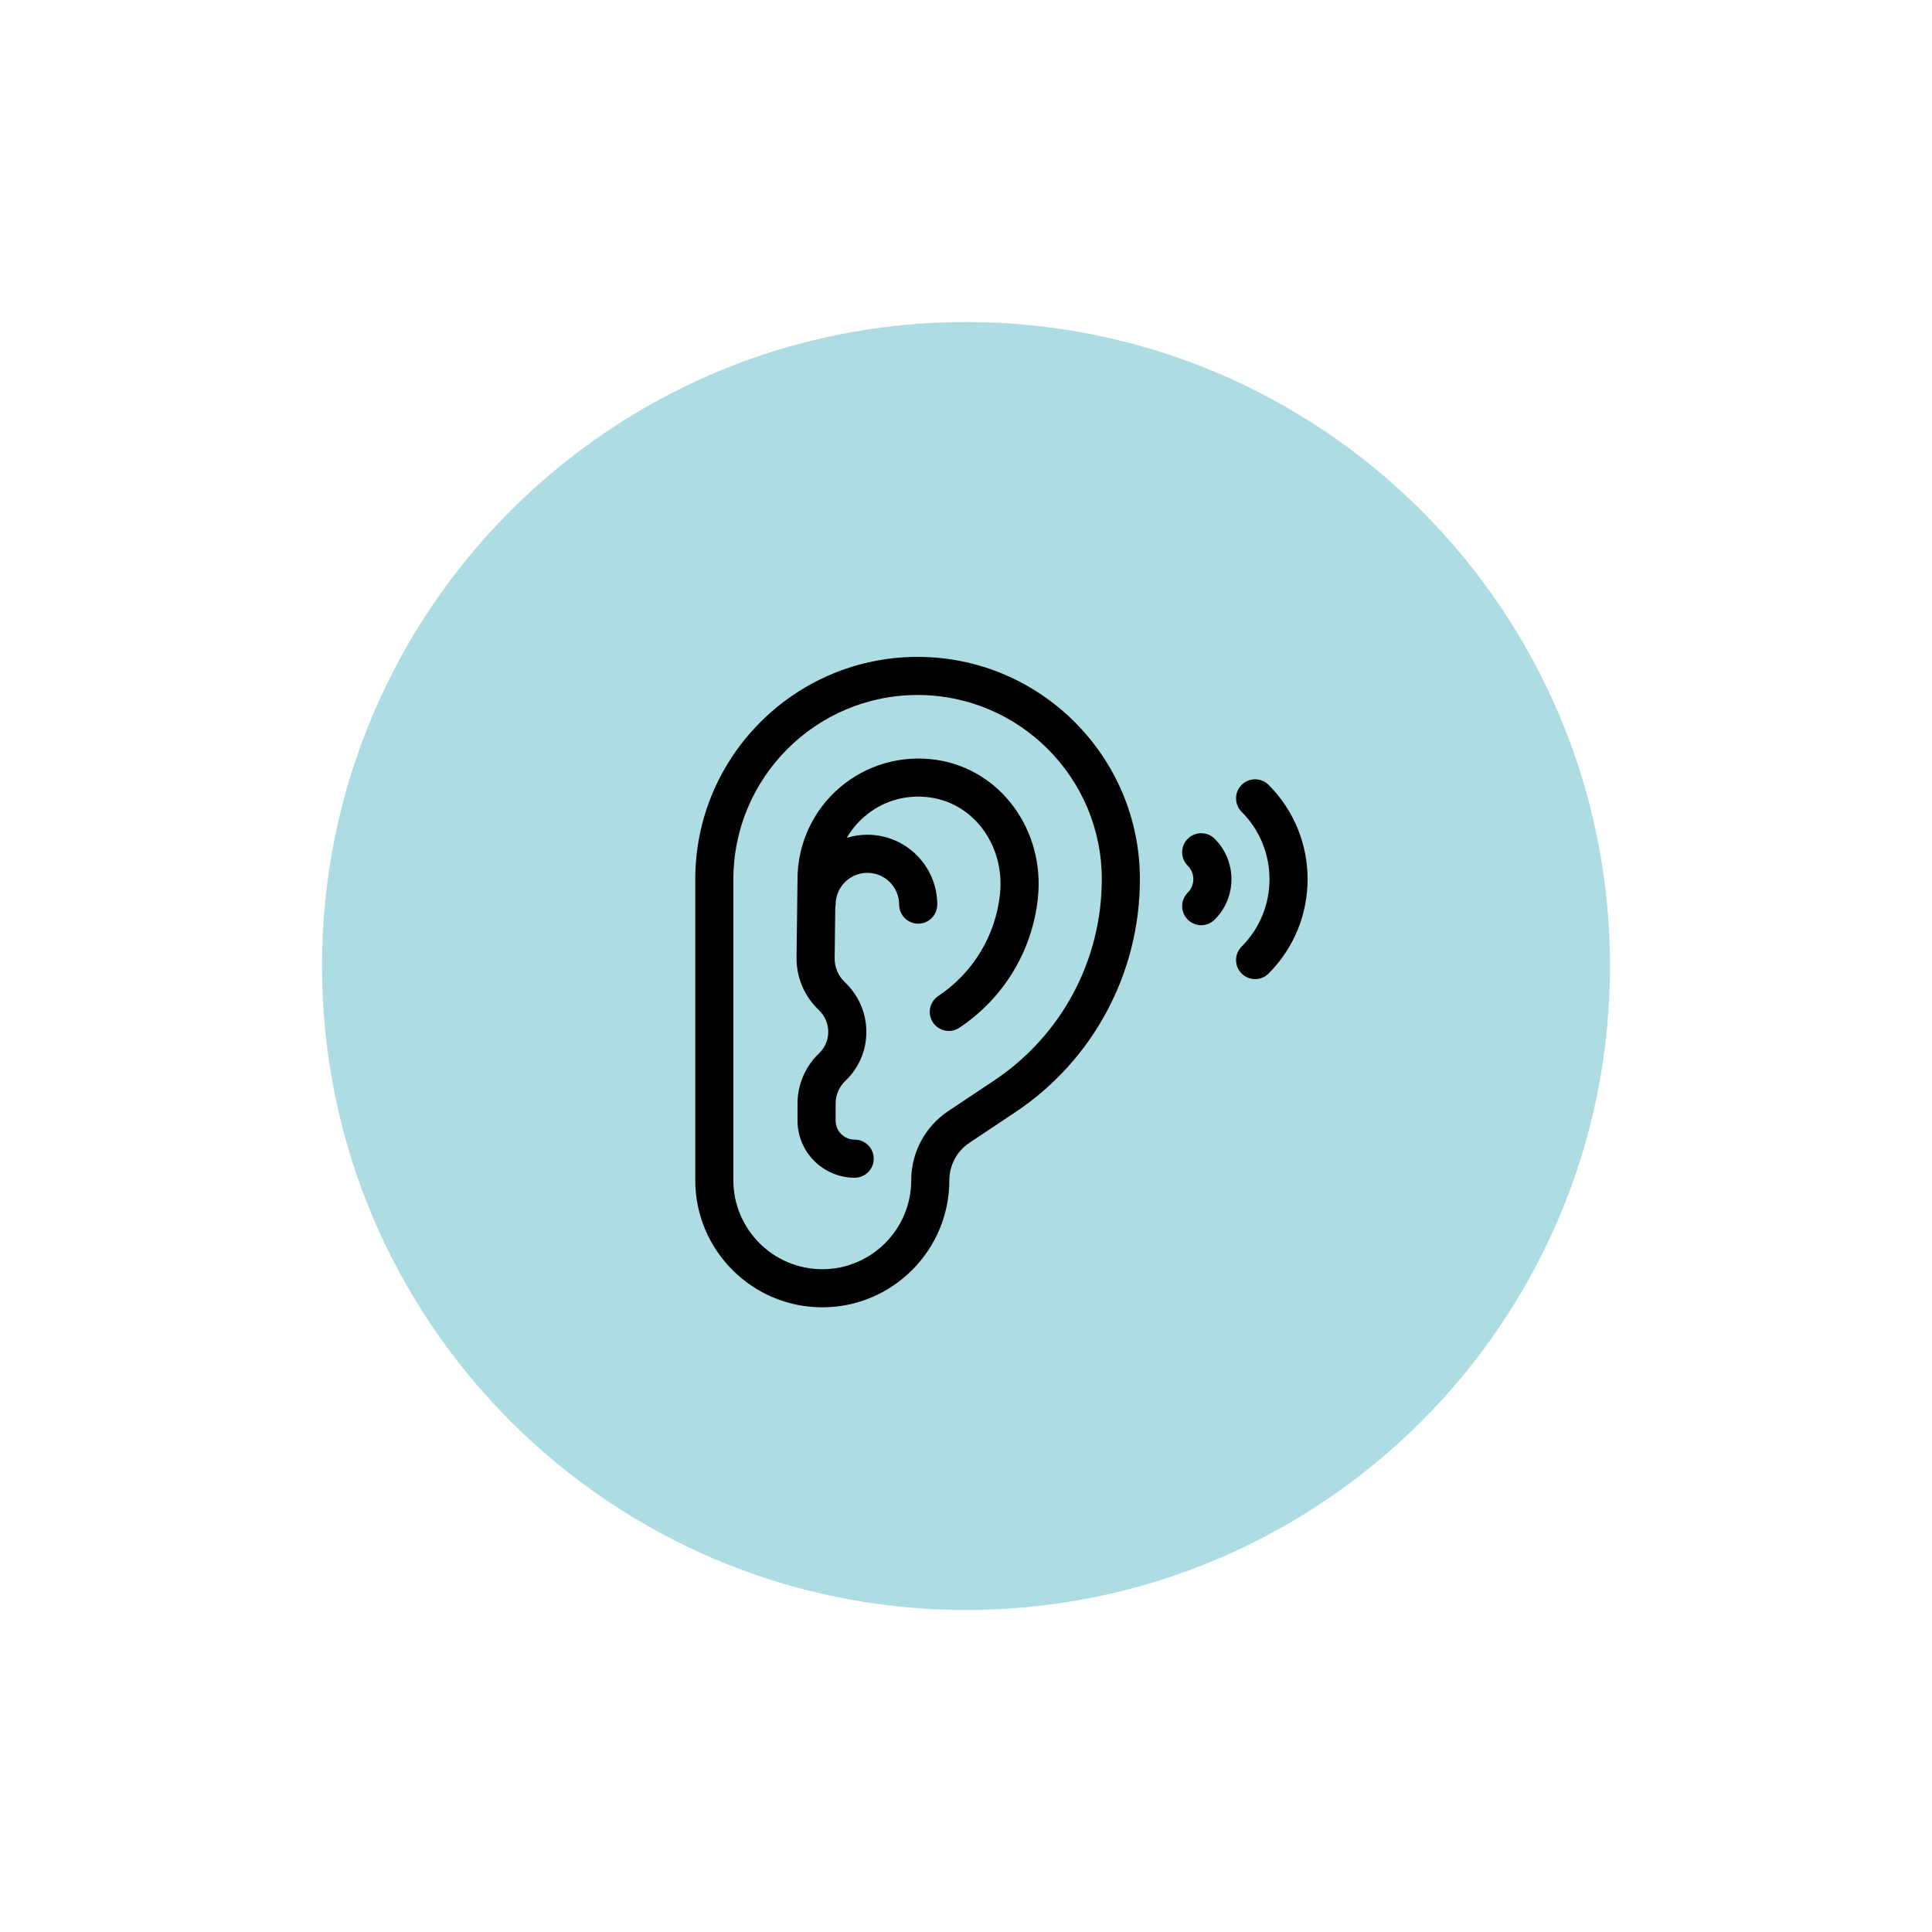
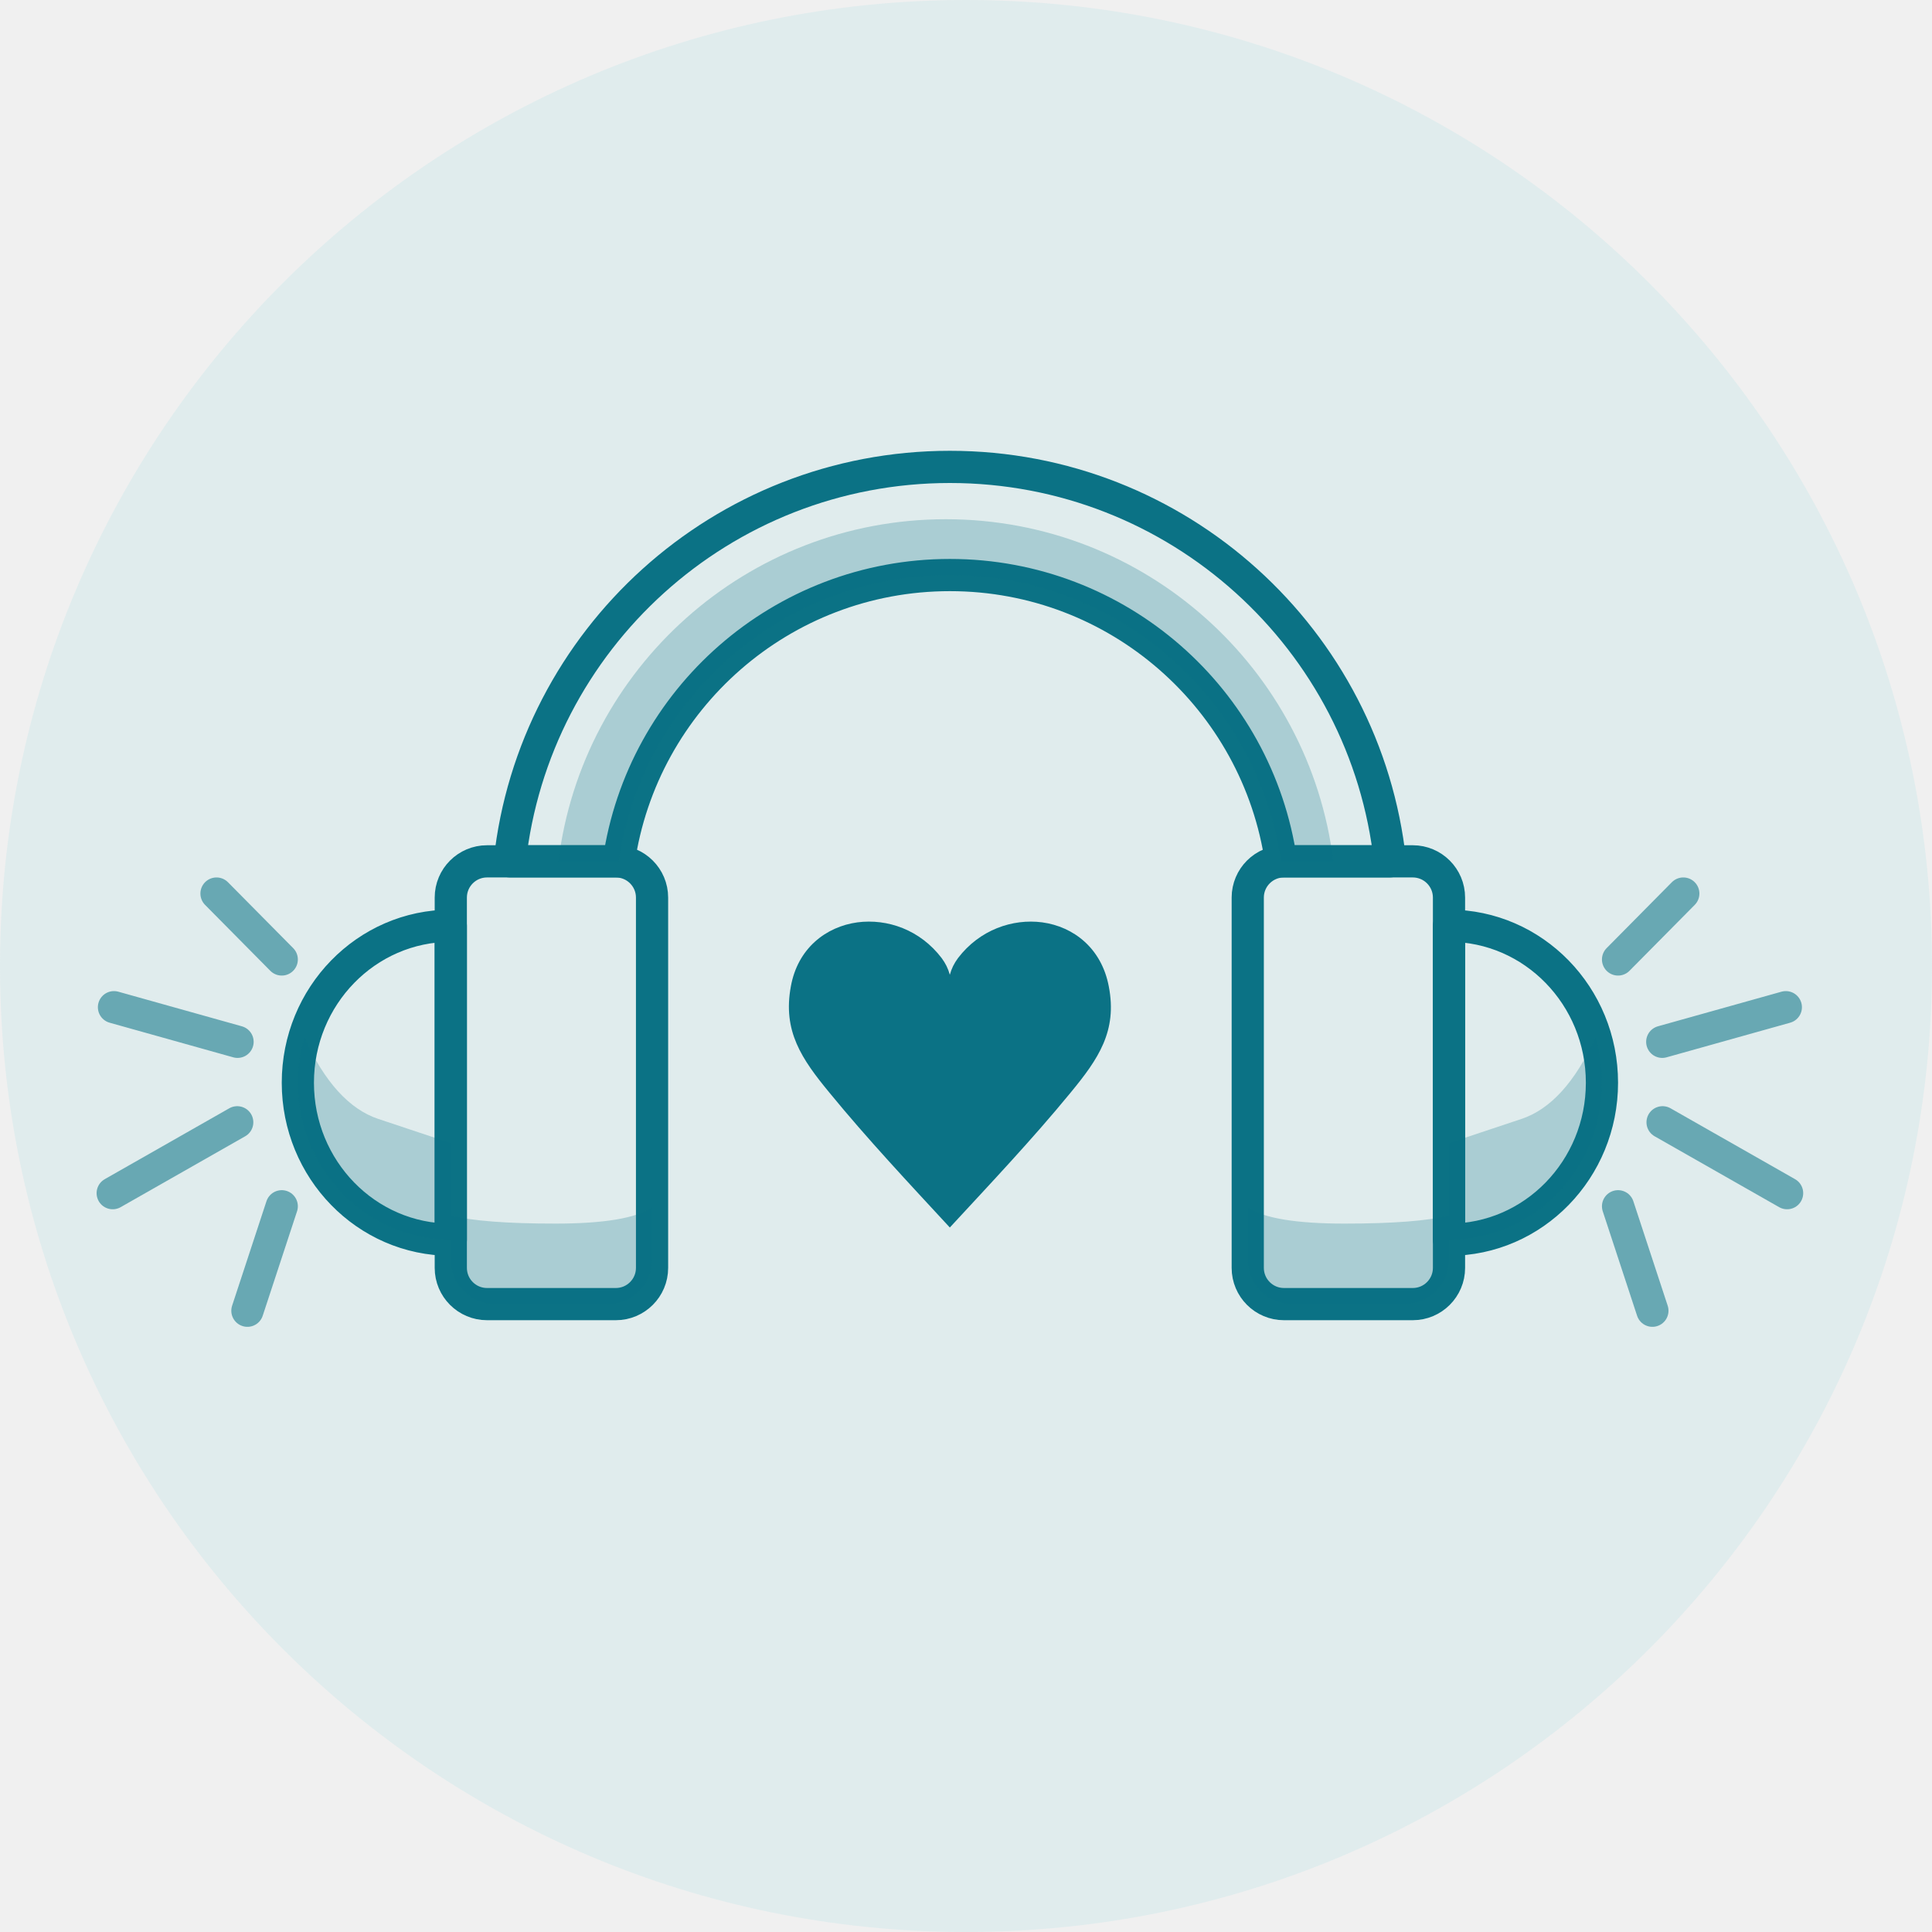
- <svg xmlns="http://www.w3.org/2000/svg" width="100%" height="100%" viewBox="0 0 600 600" version="1.1" xml:space="preserve" style="fill-rule:evenodd;clip-rule:evenodd;stroke-linejoin:round;stroke-miterlimit:2;">
-   <g transform="matrix(1,0,0,1,-6155.06,-2381.44)">
-     <g id="we-listen" transform="matrix(0.950872,0,0,0.950872,6151.26,920.899)">
-       <rect x="4" y="1536" width="631" height="631" style="fill:white;" />
-       <g transform="matrix(0.630188,0,0,0.630188,-11.8294,1514.81)">
-         <g id="background">
-           <circle cx="525.763" cy="534.273" r="333.763" style="fill:rgb(173,221,226);" />
+ <svg xmlns="http://www.w3.org/2000/svg" width="240" height="240" viewBox="0 0 240 240">
+   <g fill="none" fill-rule="evenodd">
+     <circle cx="120" cy="120" r="120" fill="#A0DEE3" fill-opacity=".2" />
+     <g transform="translate(13 107)">
+       <rect width="25" height="55" x="43" stroke="#0B7285" stroke-linecap="round" stroke-linejoin="round" stroke-width="4" rx="4.5" transform="matrix(-1 0 0 1 111 0)" />
+       <path stroke="#0B7285" stroke-linecap="round" stroke-linejoin="round" stroke-width="4" d="M24,8 C34.493,8 43,16.73 43,27.5 C43,38.27 34.493,47 24,47 L24,47 Z" transform="matrix(-1 0 0 1 67 0)" />
+       <path fill="#0B7285" fill-opacity=".25" d="M34,32 L35.021,32.34 C36.019,32.673 36.949,32.983 37.811,33.27 L39.053,33.684 C40.641,34.214 41.957,34.652 43,35 L43,44 C45.667,44.667 50,45 56,45 C62,45 66,44.333 68,43 L68,49.5 C68,52.463 65.656,54.88 62.721,54.996 L62.5,55 L48.5,55 C45.537,55 43.12,52.656 43.004,49.721 L43,49.5 L43,47 L42.666,46.997 C32.327,46.814 24,38.155 24,27.5 C24,25.546 24.28,23.659 24.801,21.879 C27.325,27.423 30.391,30.797 34,32 Z" />
+       <g stroke="#0B7285" stroke-linecap="round" stroke-linejoin="round" stroke-width="4" opacity=".562" transform="matrix(-1 0 0 1 22 2.485)">
+         <g transform="translate(0 1.515)">
+           <line x1="5.49" x2="20.842" y1="18.418" y2="14.118" />
+           <line x2="8.105" y1="8.189" />
        </g>
-       </g>
-       <g id="visual-drawing">
-             </g>
-       <g id="heart" transform="matrix(7.51942,0,0,7.60904,172.372,1742.5)">
-         <g transform="matrix(0.0551792,0,0,0.0545292,21.1049,15.0163)">
-           <g id="heart1">
-             <g transform="matrix(1,0,0,1,-256,-256)">
-               <g>
-                 <path d="M190,0C93.505,0 15,78.505 15,175L15,412C15,467.141 59.859,512 115,512C170.141,512 215,467.141 215,412C215,400.12 220.901,389.094 230.786,382.504L266.795,358.497C328.288,317.502 365,248.904 365,175C365,78.505 286.495,0 190,0ZM250.154,333.536L214.145,357.543C195.896,369.709 185,390.066 185,412C185,450.598 153.598,482 115,482C76.402,482 45,450.598 45,412L45,175C45,95.047 110.047,30 190,30C269.953,30 335,95.047 335,175C335,238.852 303.282,298.117 250.154,333.536Z" style="fill-rule:nonzero;" />
-                 <path d="M205.088,81.103C177.463,76.936 149.579,84.915 128.581,102.983C107.57,121.064 95.51,147.276 95.481,174.907L94.723,236.741C94.541,251.631 100.462,266.195 110.968,276.701L112.635,278.368C117.225,282.959 119.723,289.014 119.667,295.421C119.613,301.703 117.101,307.562 112.605,311.905L112.019,312.471C101.509,322.641 95.481,336.891 95.481,351.569L95.481,365C95.481,389.813 115.668,410 140.481,410C148.765,410 155.481,403.284 155.481,395C155.481,386.716 148.765,380 140.481,380C132.21,380 125.481,373.271 125.481,365L125.481,351.568C125.481,344.972 128.178,338.581 132.905,334.006L133.438,333.49C143.78,323.499 149.542,310.07 149.667,295.678C149.792,281.16 144.175,267.479 133.849,257.154L132.182,255.487C127.286,250.591 124.637,244.063 124.722,237.107L125.203,197.852L125.482,194.999C125.482,181.214 136.697,169.999 150.482,169.999C164.267,169.999 175.482,181.214 175.482,194.999C175.482,203.283 182.198,209.999 190.482,209.999C198.766,209.999 205.482,203.283 205.482,194.999C205.482,164.672 180.809,139.999 150.482,139.999C144.842,139.999 139.399,140.855 134.273,142.439C137.892,136.208 142.55,130.541 148.15,125.721C162.73,113.174 181.367,107.867 200.617,110.765C235.047,115.955 258.868,149.389 254.848,186.879C251.347,219.524 233.638,248.716 206.261,266.972C199.369,271.568 197.507,280.881 202.104,287.774C206.701,294.667 216.014,296.53 222.906,291.931C257.71,268.722 280.225,231.598 284.677,190.078C290.414,136.562 255.455,88.694 205.088,81.103Z" style="fill-rule:nonzero;" />
-                 <path d="M466.295,100.754C460.438,94.897 450.94,94.897 445.082,100.754C439.224,106.611 439.224,116.109 445.082,121.967C474.324,151.21 474.324,198.79 445.082,228.033C439.224,233.89 439.224,243.388 445.082,249.246C448.011,252.175 451.85,253.64 455.688,253.64C459.526,253.64 463.366,252.175 466.294,249.246C507.235,208.307 507.235,141.693 466.295,100.754Z" style="fill-rule:nonzero;" />
-                 <path d="M402.656,143.181C396.798,149.038 396.798,158.536 402.656,164.394C405.489,167.227 407.05,170.994 407.05,175C407.05,179.006 405.489,182.773 402.656,185.606C396.798,191.463 396.798,200.961 402.656,206.819C405.585,209.748 409.424,211.213 413.262,211.213C417.1,211.213 420.94,209.748 423.868,206.819C432.368,198.32 437.049,187.019 437.049,175C437.049,162.981 432.368,151.68 423.868,143.181C418.011,137.323 408.513,137.323 402.656,143.181Z" style="fill-rule:nonzero;" />
-               </g>
-             </g>
-           </g>
+         <g transform="matrix(1 0 0 -1 0 53.515)">
+           <line x1="5.531" x2="21" y1="23.586" y2="14.781" />
+           <line x2="4.266" y1="13.153" y2=".176" />
        </g>
      </g>
    </g>
+     <g transform="matrix(-1 0 0 1 223 107)">
+       <rect width="25" height="55" x="43" stroke="#0B7285" stroke-linecap="round" stroke-linejoin="round" stroke-width="4" rx="4.5" transform="matrix(-1 0 0 1 111 0)" />
+       <path stroke="#0B7285" stroke-linecap="round" stroke-linejoin="round" stroke-width="4" d="M24,8 C34.493,8 43,16.73 43,27.5 C43,38.27 34.493,47 24,47 L24,47 Z" transform="matrix(-1 0 0 1 67 0)" />
+       <path fill="#0B7285" fill-opacity=".25" d="M34,32 L35.021,32.34 C36.019,32.673 36.949,32.983 37.811,33.27 L39.053,33.684 C40.641,34.214 41.957,34.652 43,35 L43,44 C45.667,44.667 50,45 56,45 C62,45 66,44.333 68,43 L68,49.5 C68,52.463 65.656,54.88 62.721,54.996 L62.5,55 L48.5,55 C45.537,55 43.12,52.656 43.004,49.721 L43,49.5 L43,47 L42.666,46.997 C32.327,46.814 24,38.155 24,27.5 C24,25.546 24.28,23.659 24.801,21.879 C27.325,27.423 30.391,30.797 34,32 Z" />
+       <g stroke="#0B7285" stroke-linecap="round" stroke-linejoin="round" stroke-width="4" opacity=".562" transform="matrix(-1 0 0 1 22 2.485)">
+         <g transform="translate(0 1.515)">
+           <line x1="5.49" x2="20.842" y1="18.418" y2="14.118" />
+           <line x2="8.105" y1="8.189" />
+         </g>
+         <g transform="matrix(1 0 0 -1 0 53.515)">
+           <line x1="5.531" x2="21" y1="23.586" y2="14.781" />
+           <line x2="4.266" y1="13.153" y2=".176" />
+         </g>
+       </g>
+     </g>
+     <path fill="#0B7285" d="M137.741,122.549 C136.851,117.811 133.382,115.11 129.467,114.578 C125.775,114.091 121.683,115.508 119.014,119.007 C118.525,119.671 118.213,120.291 117.991,121.088 C117.768,120.291 117.457,119.671 116.968,119.007 C114.299,115.508 110.251,114.091 106.514,114.578 C102.6,115.11 99.086,117.811 98.241,122.549 C97.218,128.085 99.575,131.539 103.045,135.746 C107.76,141.503 112.92,146.994 117.991,152.485 C123.062,146.994 128.222,141.547 132.981,135.746 C136.451,131.539 138.808,128.085 137.741,122.549 Z" />
+     <path stroke="#0B7285" stroke-linecap="round" stroke-linejoin="round" stroke-width="4" d="M118,58 C146.348,58 169.687,79.447 172.676,106.999 L159.135,107 C156.227,86.887 138.918,71.435 118,71.435 C97.082,71.435 79.773,86.887 76.865,107 L63.324,106.999 C66.313,79.447 89.652,58 118,58 Z" />
+     <path fill="#0B7285" fill-opacity=".25" d="M117.5,64.5 C142.254,64.5 162.677,83.045 165.632,107 L159.135,107.001 C156.228,86.888 138.918,71.435 118,71.435 C97.082,71.435 79.772,86.888 76.865,107.001 L69.368,107 C72.323,83.045 92.746,64.5 117.5,64.5 Z" />
  </g>
</svg>
